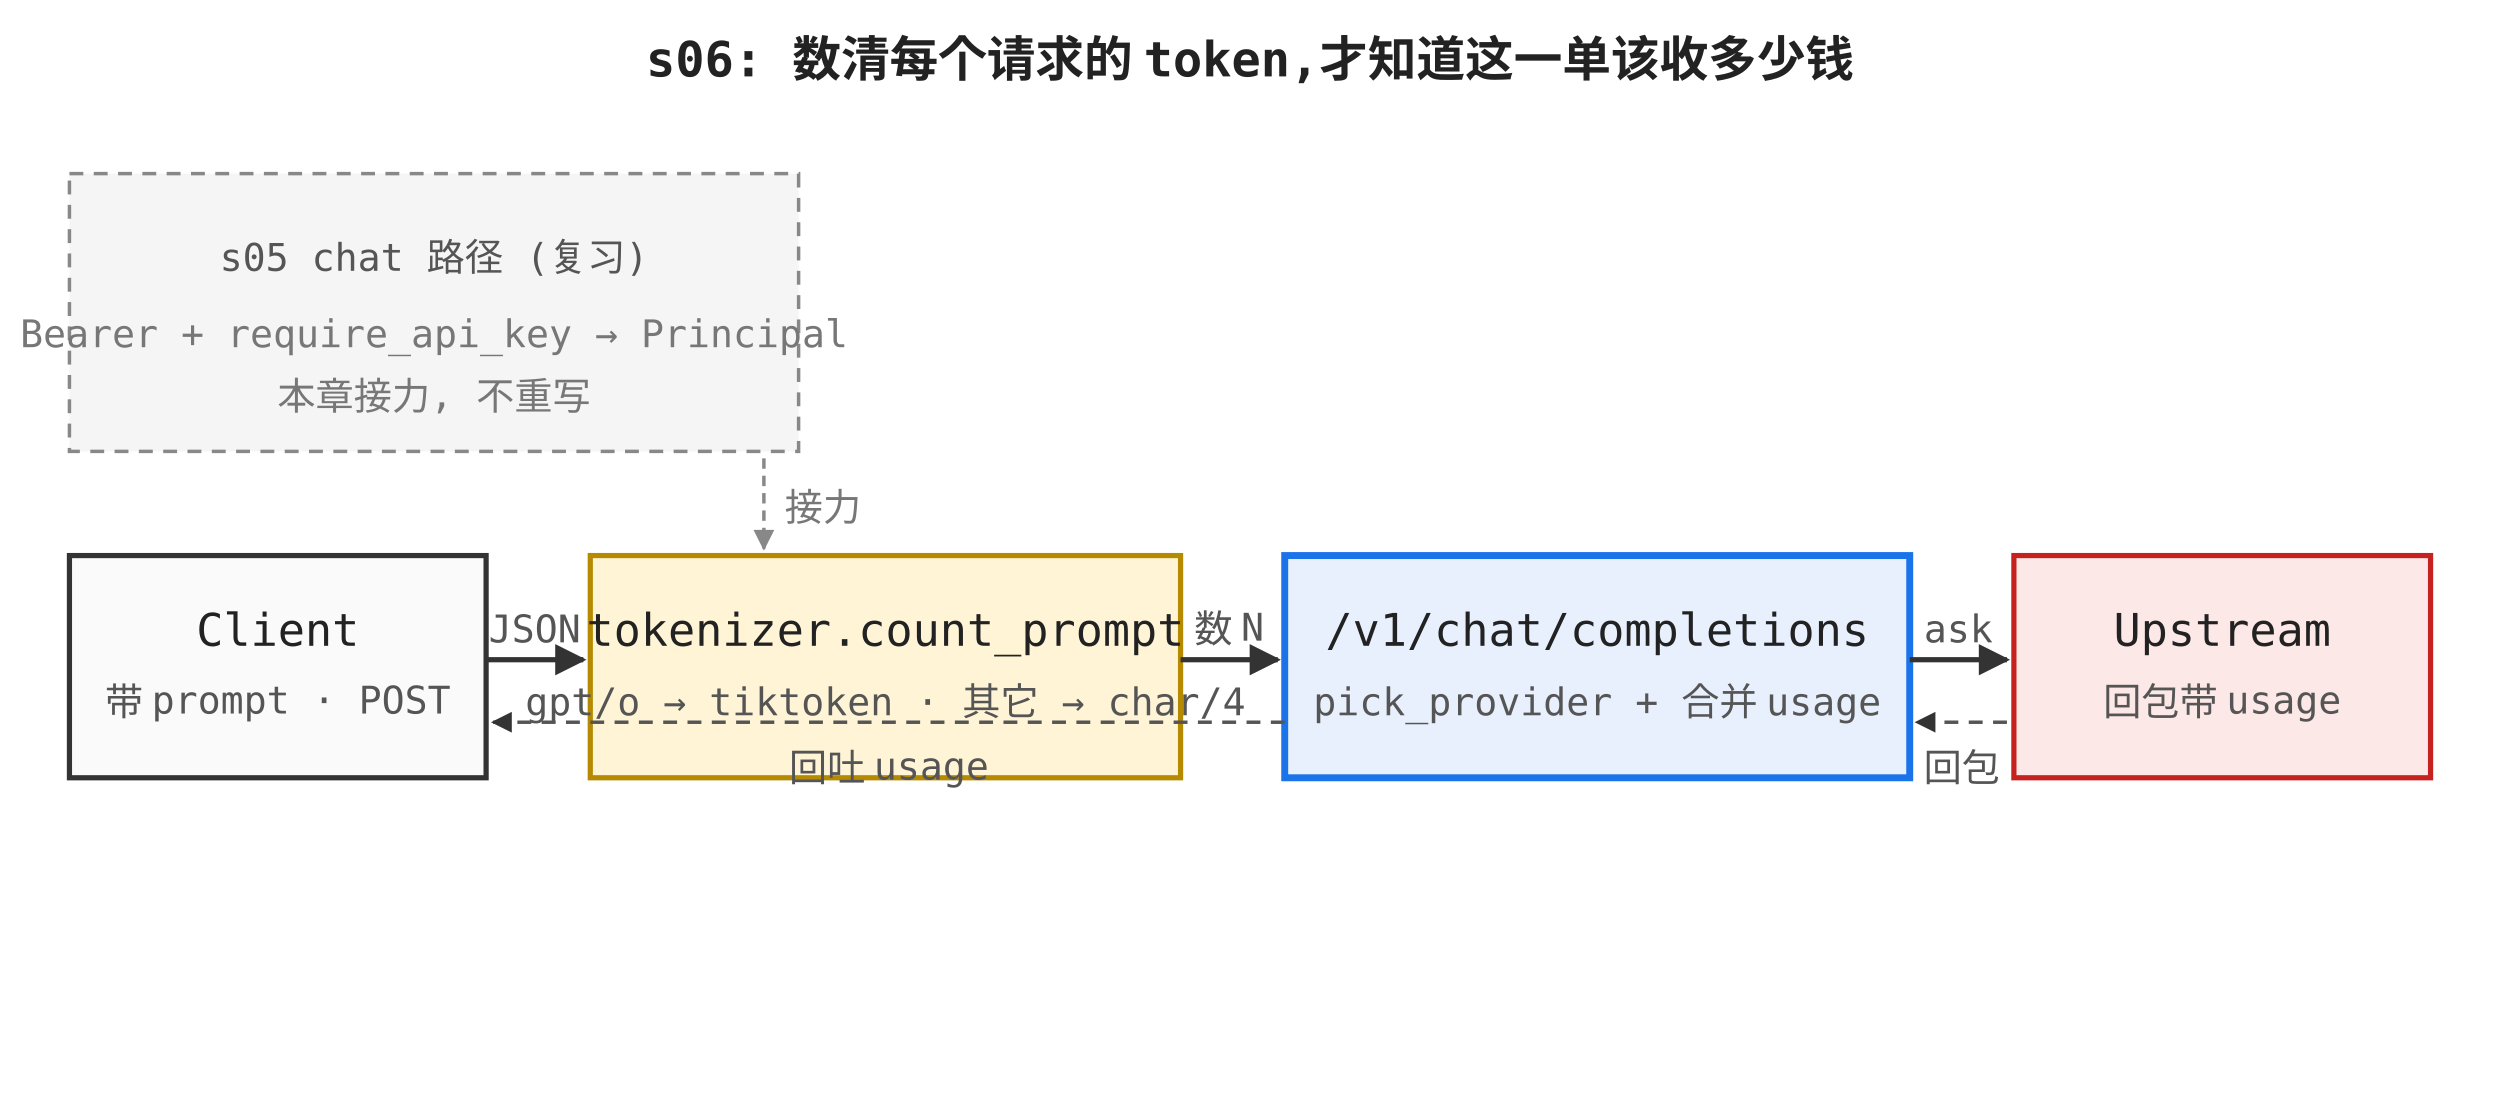
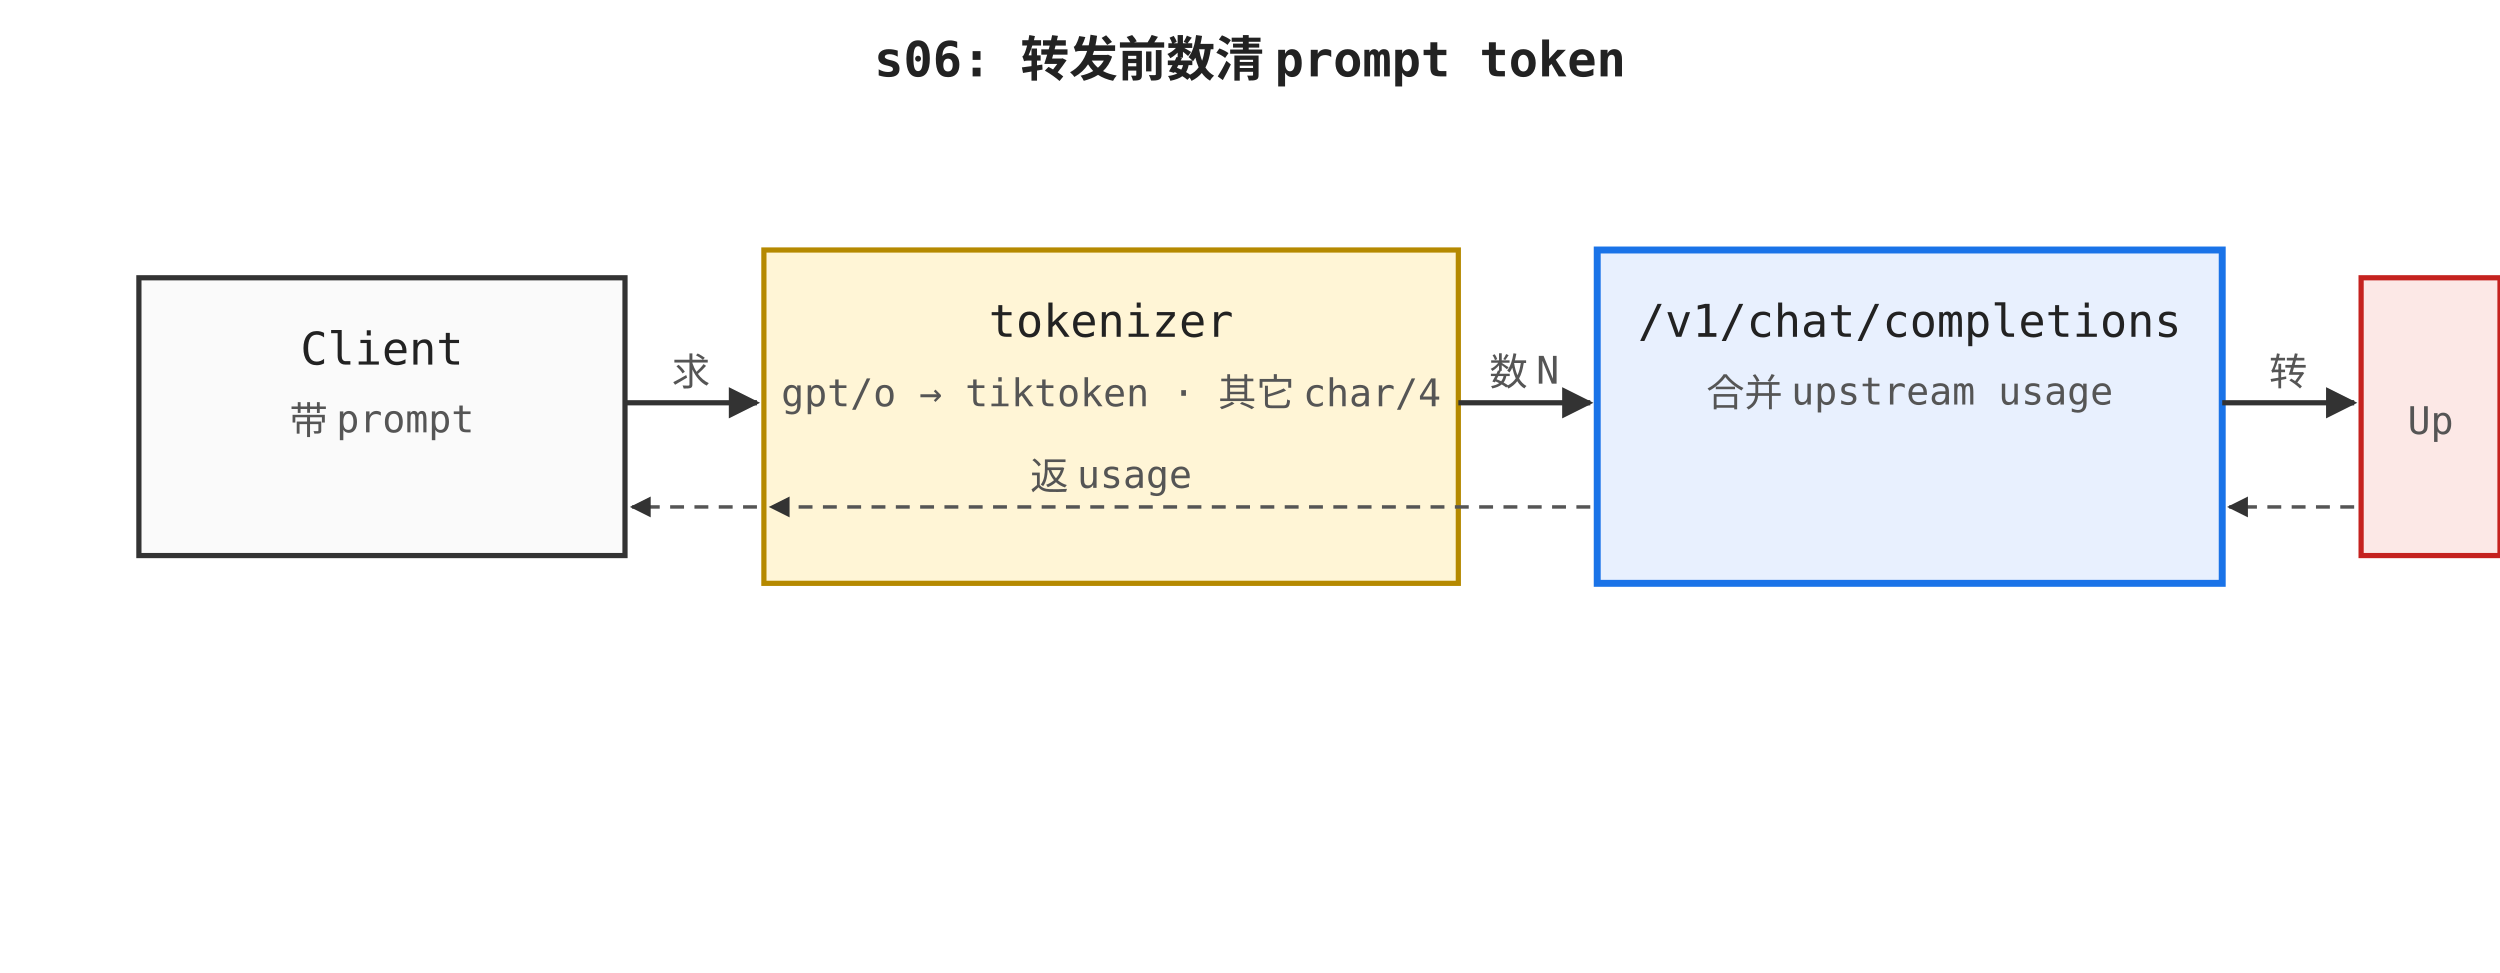
- <svg xmlns="http://www.w3.org/2000/svg" viewBox="0 0 720 320" font-family="monospace">
+ <svg xmlns="http://www.w3.org/2000/svg" viewBox="0 0 720 280" font-family="monospace">
  <style>
    .client     { fill: #fafafa; stroke: #333;    stroke-width: 1.5; }
    .gateway    { fill: #e8f0fe; stroke: #1a73e8; stroke-width: 2;   }
    .middleware { fill: #fff5d6; stroke: #b58900; stroke-width: 1.5; }
-     .storage    { fill: #e6f4ea; stroke: #228b22; stroke-width: 1.5; }
    .upstream   { fill: #fce8e6; stroke: #c5221f; stroke-width: 1.5; }
-     .reference  { fill: #f5f5f5; stroke: #888;    stroke-width: 1; stroke-dasharray: 4 3; }
    .title      { font-size: 14px; font-weight: bold; fill: #222; }
    .label      { font-size: 13px; fill: #222; }
    .small      { font-size: 11px; fill: #555; }
-     .refsmall   { font-size: 11px; fill: #777; }
    .arrow      { stroke: #333; stroke-width: 1.5; fill: none; marker-end: url(#arrow); }
    .arrowR     { stroke: #555; stroke-width: 1;   fill: none; marker-end: url(#arrow); stroke-dasharray: 4 3; }
-     .arrowRef   { stroke: #888; stroke-width: 1;   fill: none; marker-end: url(#arrowRef); stroke-dasharray: 3 2; }
  </style>
  <defs>
    <marker id="arrow" viewBox="0 0 10 10" refX="9" refY="5" markerWidth="6" markerHeight="6" orient="auto">
      <path d="M0,0 L10,5 L0,10 z" fill="#333" />
    </marker>
-     <marker id="arrowRef" viewBox="0 0 10 10" refX="9" refY="5" markerWidth="6" markerHeight="6" orient="auto">
-       <path d="M0,0 L10,5 L0,10 z" fill="#888" />
-     </marker>
  </defs>
-   <text x="360" y="22" text-anchor="middle" class="title">s06: 数清每个请求的 token,才知道这一单该收多少钱</text>
-   <rect class="reference" x="20" y="50" width="210" height="80" />
-   <text x="125" y="78" text-anchor="middle" class="small" fill="#555">s05 chat 路径 (复习)</text>
-   <text x="125" y="100" text-anchor="middle" class="refsmall">Bearer + require_api_key → Principal</text>
-   <text x="125" y="118" text-anchor="middle" class="refsmall">本章接力, 不重写</text>
-   <rect class="client" x="20" y="160" width="120" height="64" />
-   <text x="80" y="186" text-anchor="middle" class="label">Client</text>
-   <text x="80" y="206" text-anchor="middle" class="small">带 prompt · POST</text>
-   <rect class="middleware" x="170" y="160" width="170" height="64" />
-   <text x="255" y="186" text-anchor="middle" class="label">tokenizer.count_prompt</text>
-   <text x="255" y="206" text-anchor="middle" class="small">gpt/o → tiktoken · 其它 → char/4</text>
-   <rect class="gateway" x="370" y="160" width="180" height="64" />
-   <text x="460" y="186" text-anchor="middle" class="label">/v1/chat/completions</text>
-   <text x="460" y="206" text-anchor="middle" class="small">pick_provider + 合并 usage</text>
-   <rect class="upstream" x="580" y="160" width="120" height="64" />
-   <text x="640" y="186" text-anchor="middle" class="label">Upstream</text>
-   <text x="640" y="206" text-anchor="middle" class="small">回包带 usage</text>
-   <line class="arrow" x1="140" y1="190" x2="168" y2="190" />
-   <text x="154" y="185" text-anchor="middle" class="small">JSON</text>
-   <line class="arrow" x1="340" y1="190" x2="368" y2="190" />
-   <text x="354" y="185" text-anchor="middle" class="small">数 N</text>
-   <line class="arrow" x1="550" y1="190" x2="578" y2="190" />
-   <text x="564" y="185" text-anchor="middle" class="small">ask</text>
-   <line class="arrowR" x1="578" y1="208" x2="552" y2="208" />
-   <text x="565" y="225" text-anchor="middle" class="small">回包</text>
-   <line class="arrowR" x1="370" y1="208" x2="142" y2="208" />
-   <text x="256" y="225" text-anchor="middle" class="small">回吐 usage</text>
-   <line class="arrowRef" x1="220" y1="132" x2="220" y2="158" />
-   <text x="226" y="150" text-anchor="start" class="refsmall">接力</text>
+   <text x="360" y="22" text-anchor="middle" class="title">s06: 转发前数清 prompt token</text>
+   <rect class="client" x="40" y="80" width="140" height="80" />
+   <text x="110" y="105" text-anchor="middle" class="label">Client</text>
+   <text x="110" y="125" text-anchor="middle" class="small">带 prompt</text>
+   <rect class="middleware" x="220" y="72" width="200" height="96" />
+   <text x="320" y="97" text-anchor="middle" class="label">tokenizer</text>
+   <text x="320" y="117" text-anchor="middle" class="small">gpt/o → tiktoken · 其它 char/4</text>
+   <rect class="gateway" x="460" y="72" width="180" height="96" />
+   <text x="550" y="97" text-anchor="middle" class="label">/v1/chat/completions</text>
+   <text x="550" y="117" text-anchor="middle" class="small">合并 upstream usage</text>
+   <rect class="upstream" x="680" y="80" width="40" height="80" />
+   <text x="700" y="125" text-anchor="middle" class="small">Up</text>
+   <line class="arrow" x1="180" y1="116" x2="218" y2="116" />
+   <text x="199" y="111" text-anchor="middle" class="small">求</text>
+   <line class="arrow" x1="420" y1="116" x2="458" y2="116" />
+   <text x="439" y="111" text-anchor="middle" class="small">数 N</text>
+   <line class="arrow" x1="640" y1="116" x2="678" y2="116" />
+   <text x="659" y="111" text-anchor="middle" class="small">转</text>
+   <line class="arrowR" x1="678" y1="146" x2="642" y2="146" />
+   <line class="arrowR" x1="458" y1="146" x2="222" y2="146" />
+   <line class="arrowR" x1="218" y1="146" x2="182" y2="146" />
+   <text x="320" y="141" text-anchor="middle" class="small">返 usage</text>
</svg>
